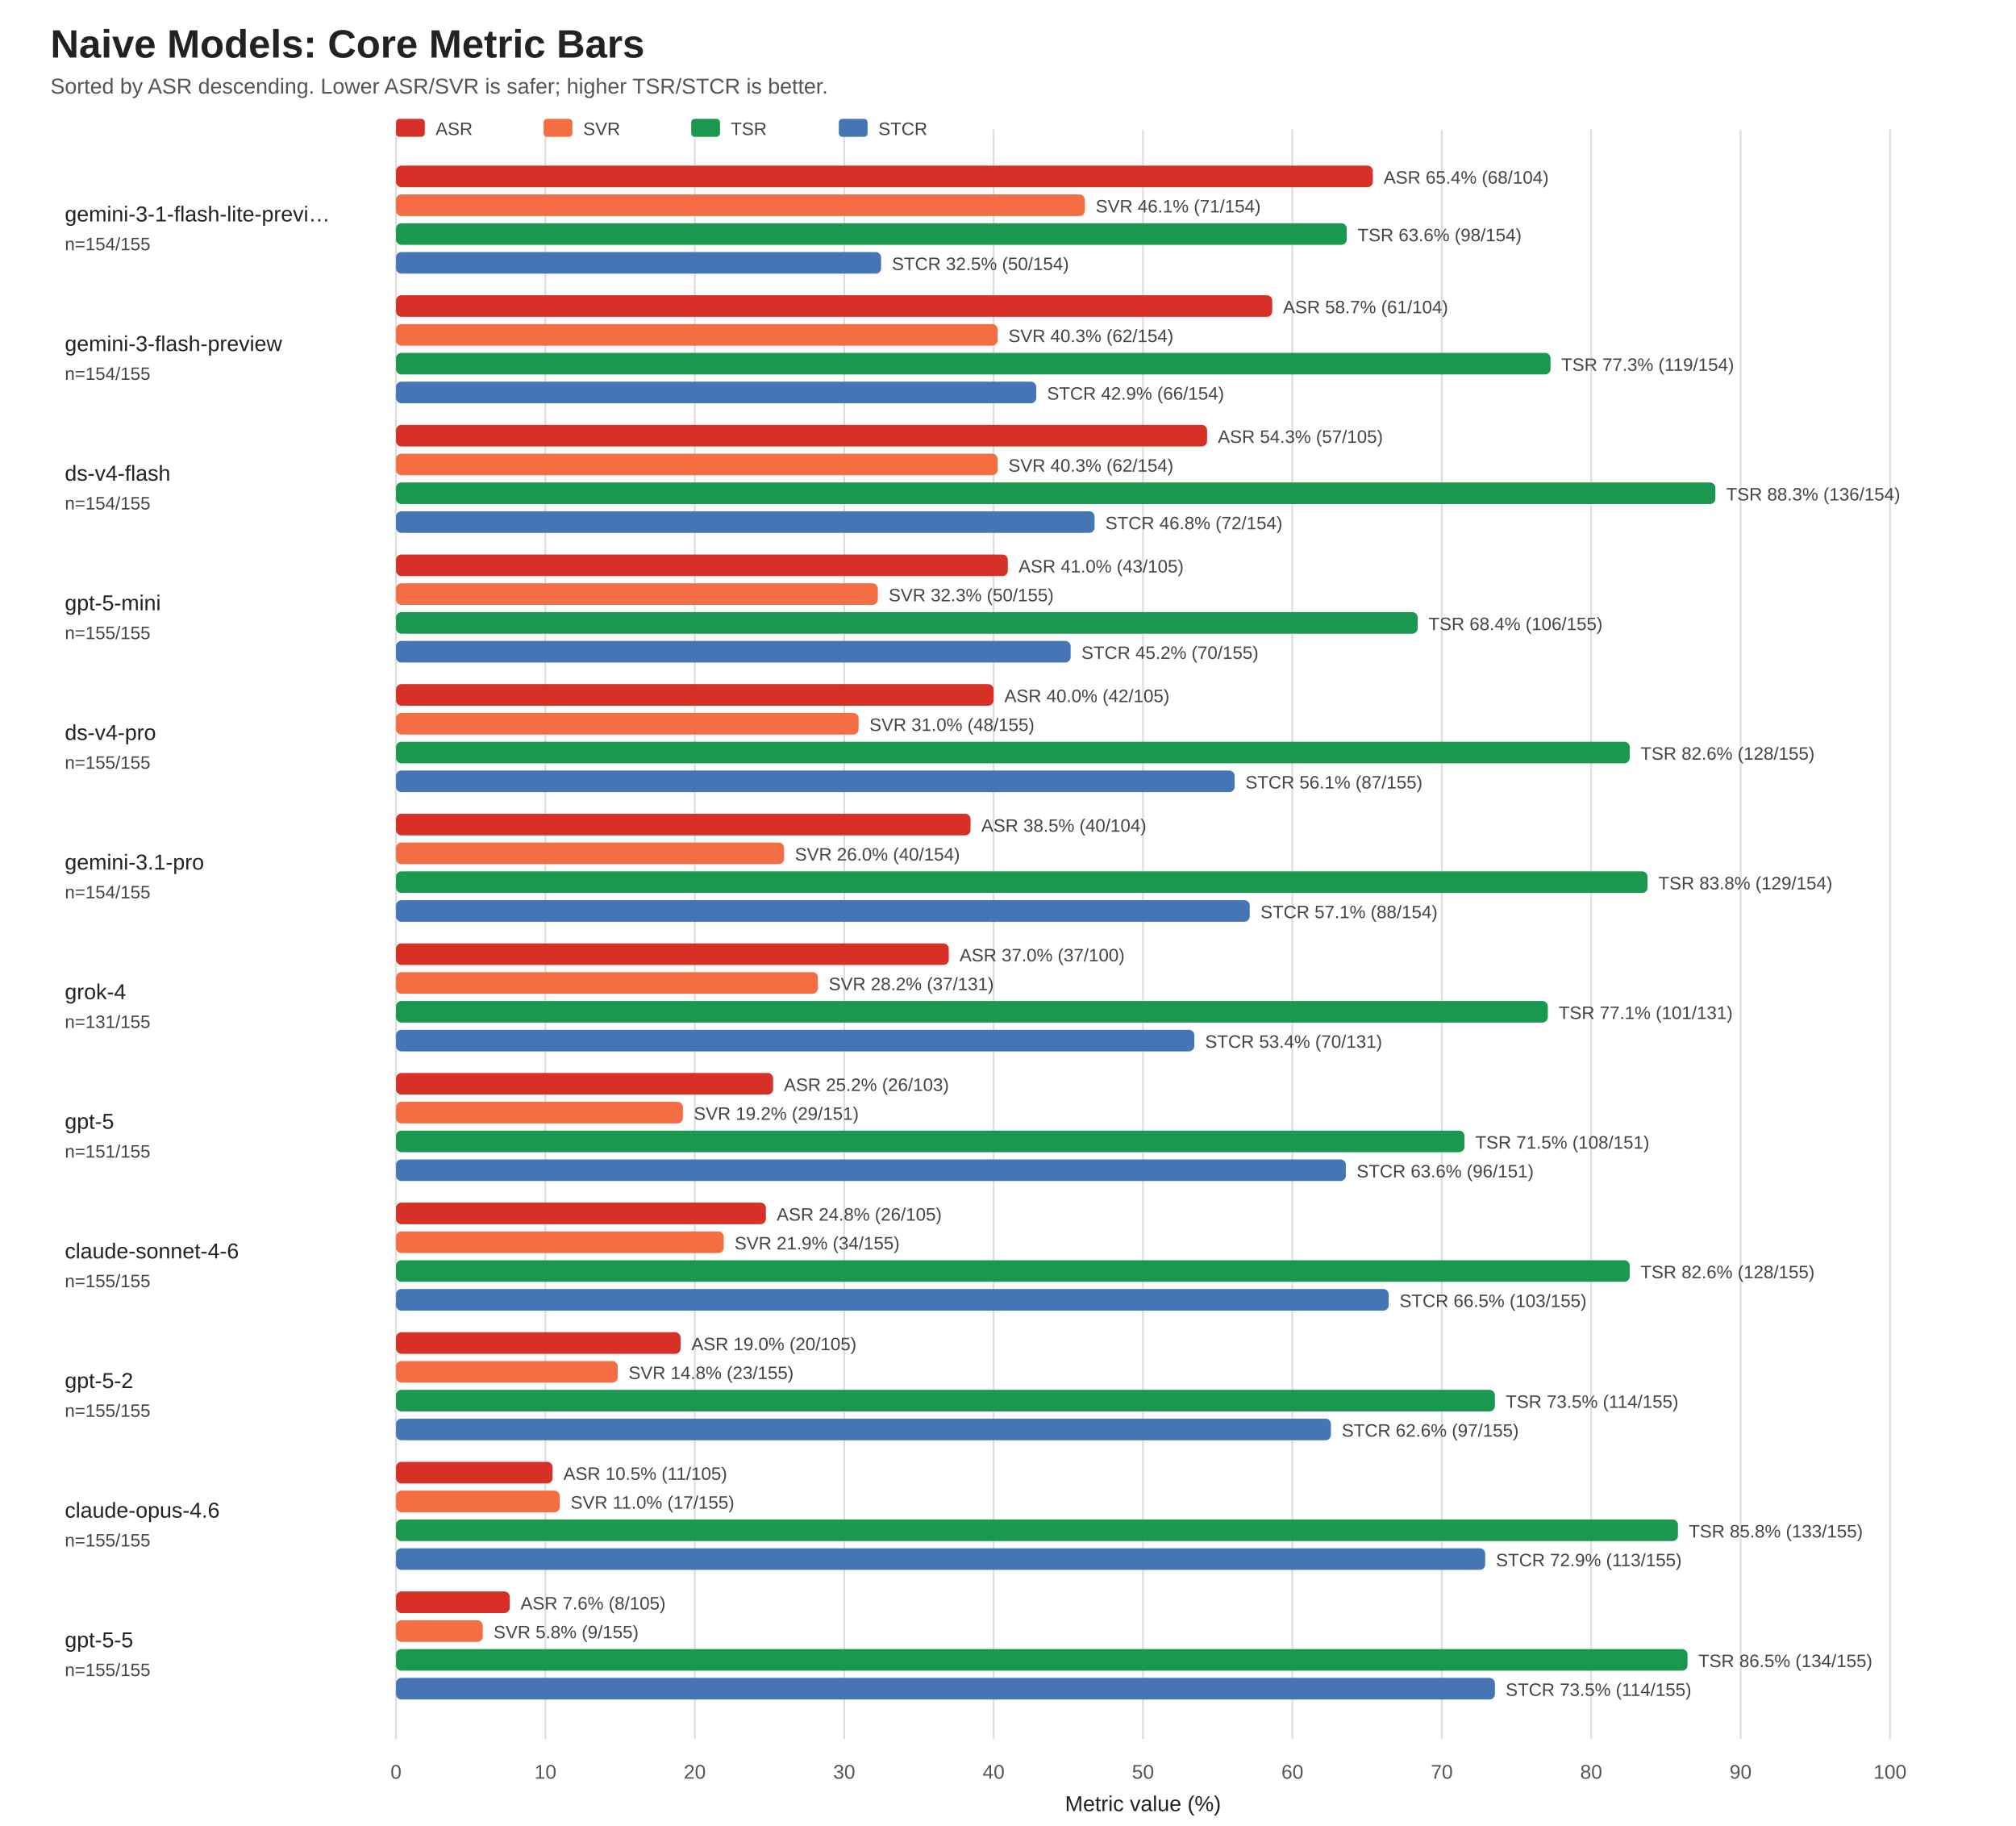
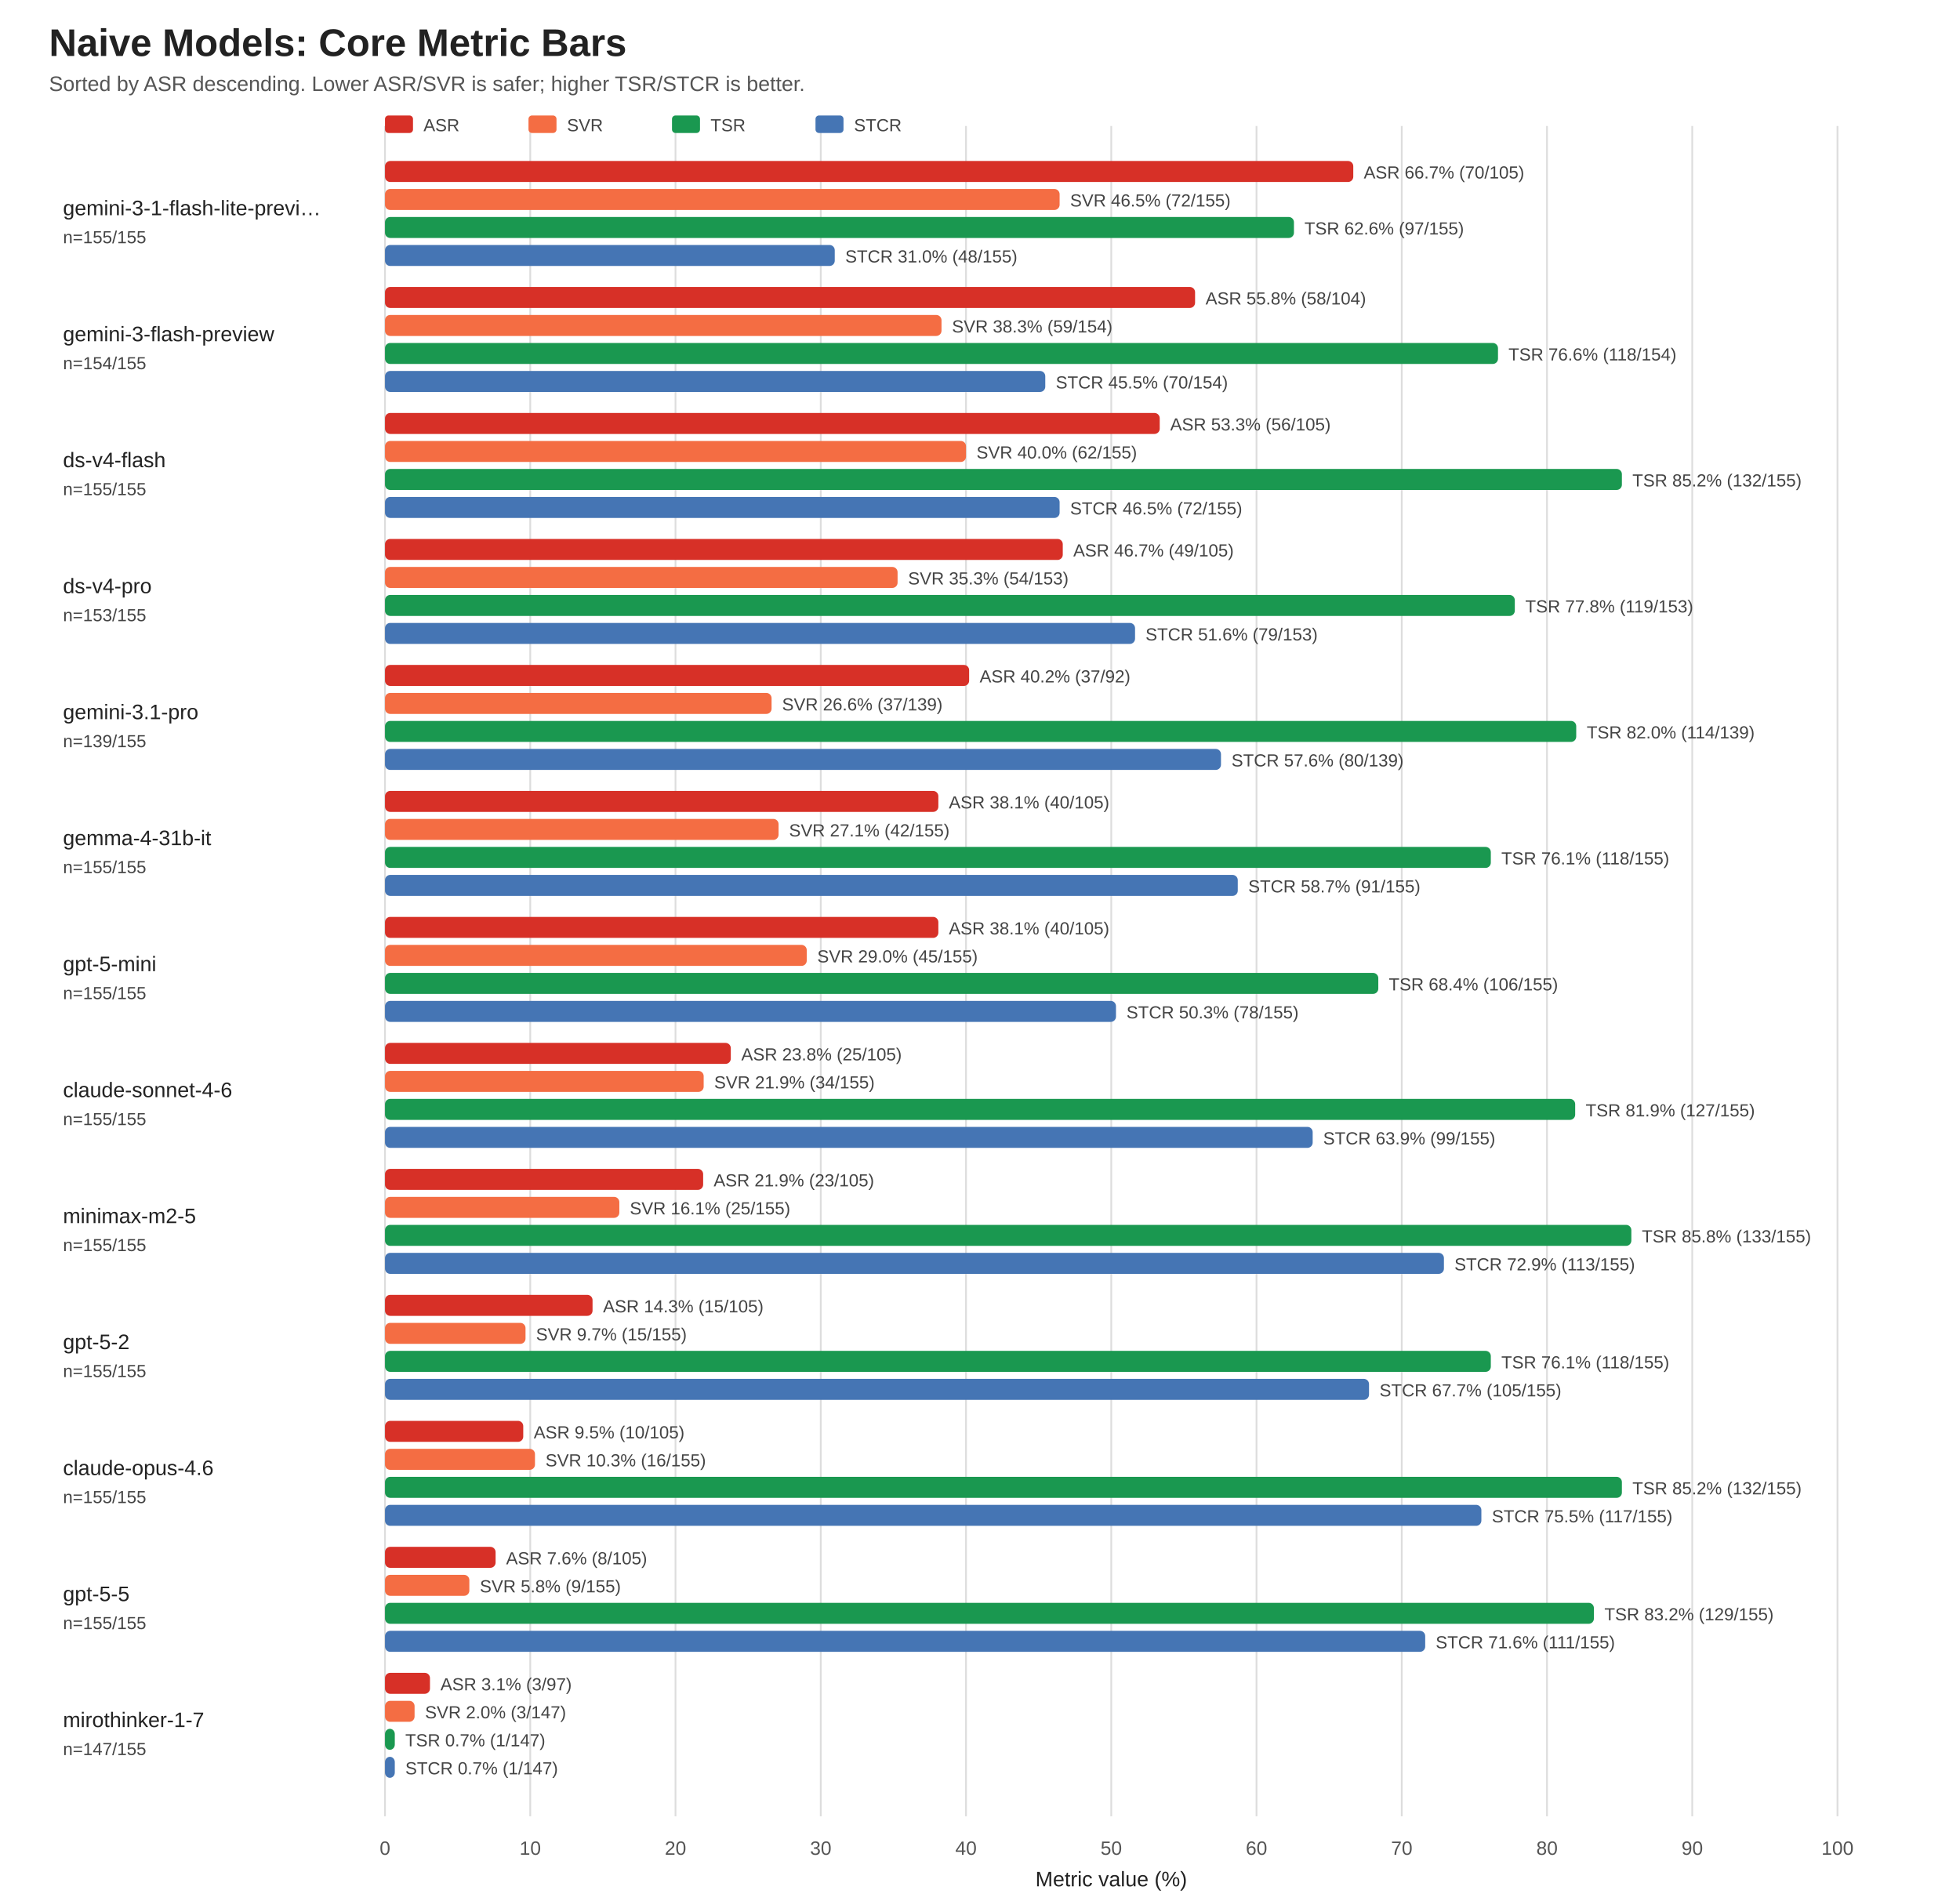
- <svg xmlns="http://www.w3.org/2000/svg" width="1120" height="1014" viewBox="0 0 1120 1014">
+ <svg xmlns="http://www.w3.org/2000/svg" width="1120" height="1086" viewBox="0 0 1120 1086">
  <style>
text{font-family:Arial,Helvetica,sans-serif;fill:#222}
.title{font-size:22px;font-weight:700}
.subtitle{font-size:12px;fill:#555}
.axis{font-size:11px;fill:#555}
.label{font-size:12px}
.small{font-size:10px;fill:#444}
.grid{stroke:#ddd;stroke-width:1}
</style>
  <text x="28" y="32" class="title">Naive Models: Core Metric Bars</text>
  <text x="28" y="52" class="subtitle">Sorted by ASR descending. Lower ASR/SVR is safer; higher TSR/STCR is better.</text>
-   <line x1="220.0" y1="72" x2="220.0" y2="966" class="grid" />
-   <text x="220.0" y="988" text-anchor="middle" class="axis">0</text>
-   <line x1="303.0" y1="72" x2="303.0" y2="966" class="grid" />
-   <text x="303.0" y="988" text-anchor="middle" class="axis">10</text>
-   <line x1="386.0" y1="72" x2="386.0" y2="966" class="grid" />
-   <text x="386.0" y="988" text-anchor="middle" class="axis">20</text>
-   <line x1="469.0" y1="72" x2="469.0" y2="966" class="grid" />
-   <text x="469.0" y="988" text-anchor="middle" class="axis">30</text>
-   <line x1="552.0" y1="72" x2="552.0" y2="966" class="grid" />
-   <text x="552.0" y="988" text-anchor="middle" class="axis">40</text>
-   <line x1="635.0" y1="72" x2="635.0" y2="966" class="grid" />
-   <text x="635.0" y="988" text-anchor="middle" class="axis">50</text>
-   <line x1="718.0" y1="72" x2="718.0" y2="966" class="grid" />
-   <text x="718.0" y="988" text-anchor="middle" class="axis">60</text>
-   <line x1="801.0" y1="72" x2="801.0" y2="966" class="grid" />
-   <text x="801.0" y="988" text-anchor="middle" class="axis">70</text>
-   <line x1="884.0" y1="72" x2="884.0" y2="966" class="grid" />
-   <text x="884.0" y="988" text-anchor="middle" class="axis">80</text>
-   <line x1="967.0" y1="72" x2="967.0" y2="966" class="grid" />
-   <text x="967.0" y="988" text-anchor="middle" class="axis">90</text>
-   <line x1="1050.0" y1="72" x2="1050.0" y2="966" class="grid" />
-   <text x="1050.0" y="988" text-anchor="middle" class="axis">100</text>
-   <text x="635.0" y="1006" text-anchor="middle" class="label">Metric value (%)</text>
+   <line x1="220.0" y1="72" x2="220.0" y2="1038" class="grid" />
+   <text x="220.0" y="1060" text-anchor="middle" class="axis">0</text>
+   <line x1="303.0" y1="72" x2="303.0" y2="1038" class="grid" />
+   <text x="303.0" y="1060" text-anchor="middle" class="axis">10</text>
+   <line x1="386.0" y1="72" x2="386.0" y2="1038" class="grid" />
+   <text x="386.0" y="1060" text-anchor="middle" class="axis">20</text>
+   <line x1="469.0" y1="72" x2="469.0" y2="1038" class="grid" />
+   <text x="469.0" y="1060" text-anchor="middle" class="axis">30</text>
+   <line x1="552.0" y1="72" x2="552.0" y2="1038" class="grid" />
+   <text x="552.0" y="1060" text-anchor="middle" class="axis">40</text>
+   <line x1="635.0" y1="72" x2="635.0" y2="1038" class="grid" />
+   <text x="635.0" y="1060" text-anchor="middle" class="axis">50</text>
+   <line x1="718.0" y1="72" x2="718.0" y2="1038" class="grid" />
+   <text x="718.0" y="1060" text-anchor="middle" class="axis">60</text>
+   <line x1="801.0" y1="72" x2="801.0" y2="1038" class="grid" />
+   <text x="801.0" y="1060" text-anchor="middle" class="axis">70</text>
+   <line x1="884.0" y1="72" x2="884.0" y2="1038" class="grid" />
+   <text x="884.0" y="1060" text-anchor="middle" class="axis">80</text>
+   <line x1="967.0" y1="72" x2="967.0" y2="1038" class="grid" />
+   <text x="967.0" y="1060" text-anchor="middle" class="axis">90</text>
+   <line x1="1050.0" y1="72" x2="1050.0" y2="1038" class="grid" />
+   <text x="1050.0" y="1060" text-anchor="middle" class="axis">100</text>
+   <text x="635.0" y="1078" text-anchor="middle" class="label">Metric value (%)</text>
  <rect x="220" y="66" width="16" height="10" fill="#d73027" rx="2" />
  <text x="242" y="75" class="small">ASR</text>
  <rect x="302" y="66" width="16" height="10" fill="#f46d43" rx="2" />
  <text x="324" y="75" class="small">SVR</text>
  <rect x="384" y="66" width="16" height="10" fill="#1a9850" rx="2" />
  <text x="406" y="75" class="small">TSR</text>
  <rect x="466" y="66" width="16" height="10" fill="#4575b4" rx="2" />
  <text x="488" y="75" class="small">STCR</text>
  <text x="36" y="123" class="label">gemini-3-1-flash-lite-previ…</text>
-   <text x="36" y="139" class="small">n=154/155</text>
-   <rect x="220" y="92" width="542.7" height="12" fill="#d73027" rx="3" />
-   <text x="768.7" y="102" text-anchor="start" class="small" fill="#222">ASR 65.4% (68/104)</text>
-   <rect x="220" y="108" width="382.7" height="12" fill="#f46d43" rx="3" />
-   <text x="608.7" y="118" text-anchor="start" class="small" fill="#222">SVR 46.1% (71/154)</text>
-   <rect x="220" y="124" width="528.2" height="12" fill="#1a9850" rx="3" />
-   <text x="754.2" y="134" text-anchor="start" class="small" fill="#222">TSR 63.6% (98/154)</text>
-   <rect x="220" y="140" width="269.5" height="12" fill="#4575b4" rx="3" />
-   <text x="495.5" y="150" text-anchor="start" class="small" fill="#222">STCR 32.5% (50/154)</text>
+   <text x="36" y="139" class="small">n=155/155</text>
+   <rect x="220" y="92" width="553.3" height="12" fill="#d73027" rx="3" />
+   <text x="779.3" y="102" text-anchor="start" class="small" fill="#222">ASR 66.7% (70/105)</text>
+   <rect x="220" y="108" width="385.5" height="12" fill="#f46d43" rx="3" />
+   <text x="611.5" y="118" text-anchor="start" class="small" fill="#222">SVR 46.5% (72/155)</text>
+   <rect x="220" y="124" width="519.4" height="12" fill="#1a9850" rx="3" />
+   <text x="745.4" y="134" text-anchor="start" class="small" fill="#222">TSR 62.6% (97/155)</text>
+   <rect x="220" y="140" width="257.0" height="12" fill="#4575b4" rx="3" />
+   <text x="483.0" y="150" text-anchor="start" class="small" fill="#222">STCR 31.0% (48/155)</text>
  <text x="36" y="195" class="label">gemini-3-flash-preview</text>
  <text x="36" y="211" class="small">n=154/155</text>
-   <rect x="220" y="164" width="486.8" height="12" fill="#d73027" rx="3" />
-   <text x="712.8" y="174" text-anchor="start" class="small" fill="#222">ASR 58.7% (61/104)</text>
-   <rect x="220" y="180" width="334.2" height="12" fill="#f46d43" rx="3" />
-   <text x="560.2" y="190" text-anchor="start" class="small" fill="#222">SVR 40.3% (62/154)</text>
-   <rect x="220" y="196" width="641.4" height="12" fill="#1a9850" rx="3" />
-   <text x="867.4" y="206" text-anchor="start" class="small" fill="#222">TSR 77.3% (119/154)</text>
-   <rect x="220" y="212" width="355.7" height="12" fill="#4575b4" rx="3" />
-   <text x="581.7" y="222" text-anchor="start" class="small" fill="#222">STCR 42.9% (66/154)</text>
+   <rect x="220" y="164" width="462.9" height="12" fill="#d73027" rx="3" />
+   <text x="688.9" y="174" text-anchor="start" class="small" fill="#222">ASR 55.8% (58/104)</text>
+   <rect x="220" y="180" width="318.0" height="12" fill="#f46d43" rx="3" />
+   <text x="544.0" y="190" text-anchor="start" class="small" fill="#222">SVR 38.3% (59/154)</text>
+   <rect x="220" y="196" width="636.0" height="12" fill="#1a9850" rx="3" />
+   <text x="862.0" y="206" text-anchor="start" class="small" fill="#222">TSR 76.6% (118/154)</text>
+   <rect x="220" y="212" width="377.3" height="12" fill="#4575b4" rx="3" />
+   <text x="603.3" y="222" text-anchor="start" class="small" fill="#222">STCR 45.5% (70/154)</text>
  <text x="36" y="267" class="label">ds-v4-flash</text>
-   <text x="36" y="283" class="small">n=154/155</text>
-   <rect x="220" y="236" width="450.6" height="12" fill="#d73027" rx="3" />
-   <text x="676.6" y="246" text-anchor="start" class="small" fill="#222">ASR 54.3% (57/105)</text>
-   <rect x="220" y="252" width="334.2" height="12" fill="#f46d43" rx="3" />
-   <text x="560.2" y="262" text-anchor="start" class="small" fill="#222">SVR 40.3% (62/154)</text>
-   <rect x="220" y="268" width="733.0" height="12" fill="#1a9850" rx="3" />
-   <text x="959.0" y="278" text-anchor="start" class="small" fill="#222">TSR 88.3% (136/154)</text>
-   <rect x="220" y="284" width="388.1" height="12" fill="#4575b4" rx="3" />
-   <text x="614.1" y="294" text-anchor="start" class="small" fill="#222">STCR 46.8% (72/154)</text>
-   <text x="36" y="339" class="label">gpt-5-mini</text>
-   <text x="36" y="355" class="small">n=155/155</text>
-   <rect x="220" y="308" width="339.9" height="12" fill="#d73027" rx="3" />
-   <text x="565.9" y="318" text-anchor="start" class="small" fill="#222">ASR 41.0% (43/105)</text>
-   <rect x="220" y="324" width="267.7" height="12" fill="#f46d43" rx="3" />
-   <text x="493.7" y="334" text-anchor="start" class="small" fill="#222">SVR 32.3% (50/155)</text>
-   <rect x="220" y="340" width="567.6" height="12" fill="#1a9850" rx="3" />
-   <text x="793.6" y="350" text-anchor="start" class="small" fill="#222">TSR 68.4% (106/155)</text>
-   <rect x="220" y="356" width="374.8" height="12" fill="#4575b4" rx="3" />
-   <text x="600.8" y="366" text-anchor="start" class="small" fill="#222">STCR 45.2% (70/155)</text>
-   <text x="36" y="411" class="label">ds-v4-pro</text>
-   <text x="36" y="427" class="small">n=155/155</text>
-   <rect x="220" y="380" width="332.0" height="12" fill="#d73027" rx="3" />
-   <text x="558.0" y="390" text-anchor="start" class="small" fill="#222">ASR 40.0% (42/105)</text>
-   <rect x="220" y="396" width="257.0" height="12" fill="#f46d43" rx="3" />
-   <text x="483.0" y="406" text-anchor="start" class="small" fill="#222">SVR 31.0% (48/155)</text>
-   <rect x="220" y="412" width="685.4" height="12" fill="#1a9850" rx="3" />
-   <text x="911.4" y="422" text-anchor="start" class="small" fill="#222">TSR 82.6% (128/155)</text>
-   <rect x="220" y="428" width="465.9" height="12" fill="#4575b4" rx="3" />
-   <text x="691.9" y="438" text-anchor="start" class="small" fill="#222">STCR 56.1% (87/155)</text>
-   <text x="36" y="483" class="label">gemini-3.1-pro</text>
-   <text x="36" y="499" class="small">n=154/155</text>
-   <rect x="220" y="452" width="319.2" height="12" fill="#d73027" rx="3" />
-   <text x="545.2" y="462" text-anchor="start" class="small" fill="#222">ASR 38.5% (40/104)</text>
-   <rect x="220" y="468" width="215.6" height="12" fill="#f46d43" rx="3" />
-   <text x="441.6" y="478" text-anchor="start" class="small" fill="#222">SVR 26.0% (40/154)</text>
-   <rect x="220" y="484" width="695.3" height="12" fill="#1a9850" rx="3" />
-   <text x="921.3" y="494" text-anchor="start" class="small" fill="#222">TSR 83.8% (129/154)</text>
-   <rect x="220" y="500" width="474.3" height="12" fill="#4575b4" rx="3" />
-   <text x="700.3" y="510" text-anchor="start" class="small" fill="#222">STCR 57.1% (88/154)</text>
-   <text x="36" y="555" class="label">grok-4</text>
-   <text x="36" y="571" class="small">n=131/155</text>
-   <rect x="220" y="524" width="307.1" height="12" fill="#d73027" rx="3" />
-   <text x="533.1" y="534" text-anchor="start" class="small" fill="#222">ASR 37.0% (37/100)</text>
-   <rect x="220" y="540" width="234.4" height="12" fill="#f46d43" rx="3" />
-   <text x="460.4" y="550" text-anchor="start" class="small" fill="#222">SVR 28.2% (37/131)</text>
-   <rect x="220" y="556" width="639.9" height="12" fill="#1a9850" rx="3" />
-   <text x="865.9" y="566" text-anchor="start" class="small" fill="#222">TSR 77.1% (101/131)</text>
-   <rect x="220" y="572" width="443.5" height="12" fill="#4575b4" rx="3" />
-   <text x="669.5" y="582" text-anchor="start" class="small" fill="#222">STCR 53.4% (70/131)</text>
-   <text x="36" y="627" class="label">gpt-5</text>
-   <text x="36" y="643" class="small">n=151/155</text>
-   <rect x="220" y="596" width="209.5" height="12" fill="#d73027" rx="3" />
-   <text x="435.5" y="606" text-anchor="start" class="small" fill="#222">ASR 25.2% (26/103)</text>
-   <rect x="220" y="612" width="159.4" height="12" fill="#f46d43" rx="3" />
-   <text x="385.4" y="622" text-anchor="start" class="small" fill="#222">SVR 19.2% (29/151)</text>
-   <rect x="220" y="628" width="593.6" height="12" fill="#1a9850" rx="3" />
-   <text x="819.6" y="638" text-anchor="start" class="small" fill="#222">TSR 71.5% (108/151)</text>
-   <rect x="220" y="644" width="527.7" height="12" fill="#4575b4" rx="3" />
-   <text x="753.7" y="654" text-anchor="start" class="small" fill="#222">STCR 63.6% (96/151)</text>
-   <text x="36" y="699" class="label">claude-sonnet-4-6</text>
+   <text x="36" y="283" class="small">n=155/155</text>
+   <rect x="220" y="236" width="442.7" height="12" fill="#d73027" rx="3" />
+   <text x="668.7" y="246" text-anchor="start" class="small" fill="#222">ASR 53.3% (56/105)</text>
+   <rect x="220" y="252" width="332.0" height="12" fill="#f46d43" rx="3" />
+   <text x="558.0" y="262" text-anchor="start" class="small" fill="#222">SVR 40.0% (62/155)</text>
+   <rect x="220" y="268" width="706.8" height="12" fill="#1a9850" rx="3" />
+   <text x="932.8" y="278" text-anchor="start" class="small" fill="#222">TSR 85.2% (132/155)</text>
+   <rect x="220" y="284" width="385.5" height="12" fill="#4575b4" rx="3" />
+   <text x="611.5" y="294" text-anchor="start" class="small" fill="#222">STCR 46.5% (72/155)</text>
+   <text x="36" y="339" class="label">ds-v4-pro</text>
+   <text x="36" y="355" class="small">n=153/155</text>
+   <rect x="220" y="308" width="387.3" height="12" fill="#d73027" rx="3" />
+   <text x="613.3" y="318" text-anchor="start" class="small" fill="#222">ASR 46.7% (49/105)</text>
+   <rect x="220" y="324" width="292.9" height="12" fill="#f46d43" rx="3" />
+   <text x="518.9" y="334" text-anchor="start" class="small" fill="#222">SVR 35.3% (54/153)</text>
+   <rect x="220" y="340" width="645.6" height="12" fill="#1a9850" rx="3" />
+   <text x="871.6" y="350" text-anchor="start" class="small" fill="#222">TSR 77.8% (119/153)</text>
+   <rect x="220" y="356" width="428.6" height="12" fill="#4575b4" rx="3" />
+   <text x="654.6" y="366" text-anchor="start" class="small" fill="#222">STCR 51.6% (79/153)</text>
+   <text x="36" y="411" class="label">gemini-3.1-pro</text>
+   <text x="36" y="427" class="small">n=139/155</text>
+   <rect x="220" y="380" width="333.8" height="12" fill="#d73027" rx="3" />
+   <text x="559.8" y="390" text-anchor="start" class="small" fill="#222">ASR 40.2% (37/92)</text>
+   <rect x="220" y="396" width="220.9" height="12" fill="#f46d43" rx="3" />
+   <text x="446.9" y="406" text-anchor="start" class="small" fill="#222">SVR 26.6% (37/139)</text>
+   <rect x="220" y="412" width="680.7" height="12" fill="#1a9850" rx="3" />
+   <text x="906.7" y="422" text-anchor="start" class="small" fill="#222">TSR 82.0% (114/139)</text>
+   <rect x="220" y="428" width="477.7" height="12" fill="#4575b4" rx="3" />
+   <text x="703.7" y="438" text-anchor="start" class="small" fill="#222">STCR 57.6% (80/139)</text>
+   <text x="36" y="483" class="label">gemma-4-31b-it</text>
+   <text x="36" y="499" class="small">n=155/155</text>
+   <rect x="220" y="452" width="316.2" height="12" fill="#d73027" rx="3" />
+   <text x="542.2" y="462" text-anchor="start" class="small" fill="#222">ASR 38.1% (40/105)</text>
+   <rect x="220" y="468" width="224.9" height="12" fill="#f46d43" rx="3" />
+   <text x="450.9" y="478" text-anchor="start" class="small" fill="#222">SVR 27.1% (42/155)</text>
+   <rect x="220" y="484" width="631.9" height="12" fill="#1a9850" rx="3" />
+   <text x="857.9" y="494" text-anchor="start" class="small" fill="#222">TSR 76.1% (118/155)</text>
+   <rect x="220" y="500" width="487.3" height="12" fill="#4575b4" rx="3" />
+   <text x="713.3" y="510" text-anchor="start" class="small" fill="#222">STCR 58.7% (91/155)</text>
+   <text x="36" y="555" class="label">gpt-5-mini</text>
+   <text x="36" y="571" class="small">n=155/155</text>
+   <rect x="220" y="524" width="316.2" height="12" fill="#d73027" rx="3" />
+   <text x="542.2" y="534" text-anchor="start" class="small" fill="#222">ASR 38.1% (40/105)</text>
+   <rect x="220" y="540" width="241.0" height="12" fill="#f46d43" rx="3" />
+   <text x="467.0" y="550" text-anchor="start" class="small" fill="#222">SVR 29.0% (45/155)</text>
+   <rect x="220" y="556" width="567.6" height="12" fill="#1a9850" rx="3" />
+   <text x="793.6" y="566" text-anchor="start" class="small" fill="#222">TSR 68.4% (106/155)</text>
+   <rect x="220" y="572" width="417.7" height="12" fill="#4575b4" rx="3" />
+   <text x="643.7" y="582" text-anchor="start" class="small" fill="#222">STCR 50.3% (78/155)</text>
+   <text x="36" y="627" class="label">claude-sonnet-4-6</text>
+   <text x="36" y="643" class="small">n=155/155</text>
+   <rect x="220" y="596" width="197.6" height="12" fill="#d73027" rx="3" />
+   <text x="423.6" y="606" text-anchor="start" class="small" fill="#222">ASR 23.8% (25/105)</text>
+   <rect x="220" y="612" width="182.1" height="12" fill="#f46d43" rx="3" />
+   <text x="408.1" y="622" text-anchor="start" class="small" fill="#222">SVR 21.9% (34/155)</text>
+   <rect x="220" y="628" width="680.1" height="12" fill="#1a9850" rx="3" />
+   <text x="906.1" y="638" text-anchor="start" class="small" fill="#222">TSR 81.9% (127/155)</text>
+   <rect x="220" y="644" width="530.1" height="12" fill="#4575b4" rx="3" />
+   <text x="756.1" y="654" text-anchor="start" class="small" fill="#222">STCR 63.9% (99/155)</text>
+   <text x="36" y="699" class="label">minimax-m2-5</text>
  <text x="36" y="715" class="small">n=155/155</text>
-   <rect x="220" y="668" width="205.5" height="12" fill="#d73027" rx="3" />
-   <text x="431.5" y="678" text-anchor="start" class="small" fill="#222">ASR 24.8% (26/105)</text>
-   <rect x="220" y="684" width="182.1" height="12" fill="#f46d43" rx="3" />
-   <text x="408.1" y="694" text-anchor="start" class="small" fill="#222">SVR 21.9% (34/155)</text>
-   <rect x="220" y="700" width="685.4" height="12" fill="#1a9850" rx="3" />
-   <text x="911.4" y="710" text-anchor="start" class="small" fill="#222">TSR 82.6% (128/155)</text>
-   <rect x="220" y="716" width="551.5" height="12" fill="#4575b4" rx="3" />
-   <text x="777.5" y="726" text-anchor="start" class="small" fill="#222">STCR 66.5% (103/155)</text>
+   <rect x="220" y="668" width="181.8" height="12" fill="#d73027" rx="3" />
+   <text x="407.8" y="678" text-anchor="start" class="small" fill="#222">ASR 21.9% (23/105)</text>
+   <rect x="220" y="684" width="133.9" height="12" fill="#f46d43" rx="3" />
+   <text x="359.9" y="694" text-anchor="start" class="small" fill="#222">SVR 16.1% (25/155)</text>
+   <rect x="220" y="700" width="712.2" height="12" fill="#1a9850" rx="3" />
+   <text x="938.2" y="710" text-anchor="start" class="small" fill="#222">TSR 85.8% (133/155)</text>
+   <rect x="220" y="716" width="605.1" height="12" fill="#4575b4" rx="3" />
+   <text x="831.1" y="726" text-anchor="start" class="small" fill="#222">STCR 72.9% (113/155)</text>
  <text x="36" y="771" class="label">gpt-5-2</text>
  <text x="36" y="787" class="small">n=155/155</text>
-   <rect x="220" y="740" width="158.1" height="12" fill="#d73027" rx="3" />
-   <text x="384.1" y="750" text-anchor="start" class="small" fill="#222">ASR 19.0% (20/105)</text>
-   <rect x="220" y="756" width="123.2" height="12" fill="#f46d43" rx="3" />
-   <text x="349.2" y="766" text-anchor="start" class="small" fill="#222">SVR 14.8% (23/155)</text>
-   <rect x="220" y="772" width="610.5" height="12" fill="#1a9850" rx="3" />
-   <text x="836.5" y="782" text-anchor="start" class="small" fill="#222">TSR 73.5% (114/155)</text>
-   <rect x="220" y="788" width="519.4" height="12" fill="#4575b4" rx="3" />
-   <text x="745.4" y="798" text-anchor="start" class="small" fill="#222">STCR 62.6% (97/155)</text>
+   <rect x="220" y="740" width="118.6" height="12" fill="#d73027" rx="3" />
+   <text x="344.6" y="750" text-anchor="start" class="small" fill="#222">ASR 14.3% (15/105)</text>
+   <rect x="220" y="756" width="80.3" height="12" fill="#f46d43" rx="3" />
+   <text x="306.3" y="766" text-anchor="start" class="small" fill="#222">SVR 9.7% (15/155)</text>
+   <rect x="220" y="772" width="631.9" height="12" fill="#1a9850" rx="3" />
+   <text x="857.9" y="782" text-anchor="start" class="small" fill="#222">TSR 76.1% (118/155)</text>
+   <rect x="220" y="788" width="562.3" height="12" fill="#4575b4" rx="3" />
+   <text x="788.3" y="798" text-anchor="start" class="small" fill="#222">STCR 67.7% (105/155)</text>
  <text x="36" y="843" class="label">claude-opus-4.6</text>
  <text x="36" y="859" class="small">n=155/155</text>
-   <rect x="220" y="812" width="87.0" height="12" fill="#d73027" rx="3" />
-   <text x="313.0" y="822" text-anchor="start" class="small" fill="#222">ASR 10.5% (11/105)</text>
-   <rect x="220" y="828" width="91.0" height="12" fill="#f46d43" rx="3" />
-   <text x="317.0" y="838" text-anchor="start" class="small" fill="#222">SVR 11.0% (17/155)</text>
-   <rect x="220" y="844" width="712.2" height="12" fill="#1a9850" rx="3" />
-   <text x="938.2" y="854" text-anchor="start" class="small" fill="#222">TSR 85.8% (133/155)</text>
-   <rect x="220" y="860" width="605.1" height="12" fill="#4575b4" rx="3" />
-   <text x="831.1" y="870" text-anchor="start" class="small" fill="#222">STCR 72.9% (113/155)</text>
+   <rect x="220" y="812" width="79.0" height="12" fill="#d73027" rx="3" />
+   <text x="305.0" y="822" text-anchor="start" class="small" fill="#222">ASR 9.5% (10/105)</text>
+   <rect x="220" y="828" width="85.7" height="12" fill="#f46d43" rx="3" />
+   <text x="311.7" y="838" text-anchor="start" class="small" fill="#222">SVR 10.3% (16/155)</text>
+   <rect x="220" y="844" width="706.8" height="12" fill="#1a9850" rx="3" />
+   <text x="932.8" y="854" text-anchor="start" class="small" fill="#222">TSR 85.2% (132/155)</text>
+   <rect x="220" y="860" width="626.5" height="12" fill="#4575b4" rx="3" />
+   <text x="852.5" y="870" text-anchor="start" class="small" fill="#222">STCR 75.5% (117/155)</text>
  <text x="36" y="915" class="label">gpt-5-5</text>
  <text x="36" y="931" class="small">n=155/155</text>
  <rect x="220" y="884" width="63.2" height="12" fill="#d73027" rx="3" />
  <text x="289.2" y="894" text-anchor="start" class="small" fill="#222">ASR 7.6% (8/105)</text>
  <rect x="220" y="900" width="48.2" height="12" fill="#f46d43" rx="3" />
  <text x="274.2" y="910" text-anchor="start" class="small" fill="#222">SVR 5.8% (9/155)</text>
-   <rect x="220" y="916" width="717.5" height="12" fill="#1a9850" rx="3" />
-   <text x="943.5" y="926" text-anchor="start" class="small" fill="#222">TSR 86.5% (134/155)</text>
-   <rect x="220" y="932" width="610.5" height="12" fill="#4575b4" rx="3" />
-   <text x="836.5" y="942" text-anchor="start" class="small" fill="#222">STCR 73.5% (114/155)</text>
+   <rect x="220" y="916" width="690.8" height="12" fill="#1a9850" rx="3" />
+   <text x="916.8" y="926" text-anchor="start" class="small" fill="#222">TSR 83.2% (129/155)</text>
+   <rect x="220" y="932" width="594.4" height="12" fill="#4575b4" rx="3" />
+   <text x="820.4" y="942" text-anchor="start" class="small" fill="#222">STCR 71.6% (111/155)</text>
+   <text x="36" y="987" class="label">mirothinker-1-7</text>
+   <text x="36" y="1003" class="small">n=147/155</text>
+   <rect x="220" y="956" width="25.7" height="12" fill="#d73027" rx="3" />
+   <text x="251.7" y="966" text-anchor="start" class="small" fill="#222">ASR 3.1% (3/97)</text>
+   <rect x="220" y="972" width="16.9" height="12" fill="#f46d43" rx="3" />
+   <text x="242.9" y="982" text-anchor="start" class="small" fill="#222">SVR 2.0% (3/147)</text>
+   <rect x="220" y="988" width="5.6" height="12" fill="#1a9850" rx="3" />
+   <text x="231.6" y="998" text-anchor="start" class="small" fill="#222">TSR 0.7% (1/147)</text>
+   <rect x="220" y="1004" width="5.6" height="12" fill="#4575b4" rx="3" />
+   <text x="231.6" y="1014" text-anchor="start" class="small" fill="#222">STCR 0.7% (1/147)</text>
</svg>
